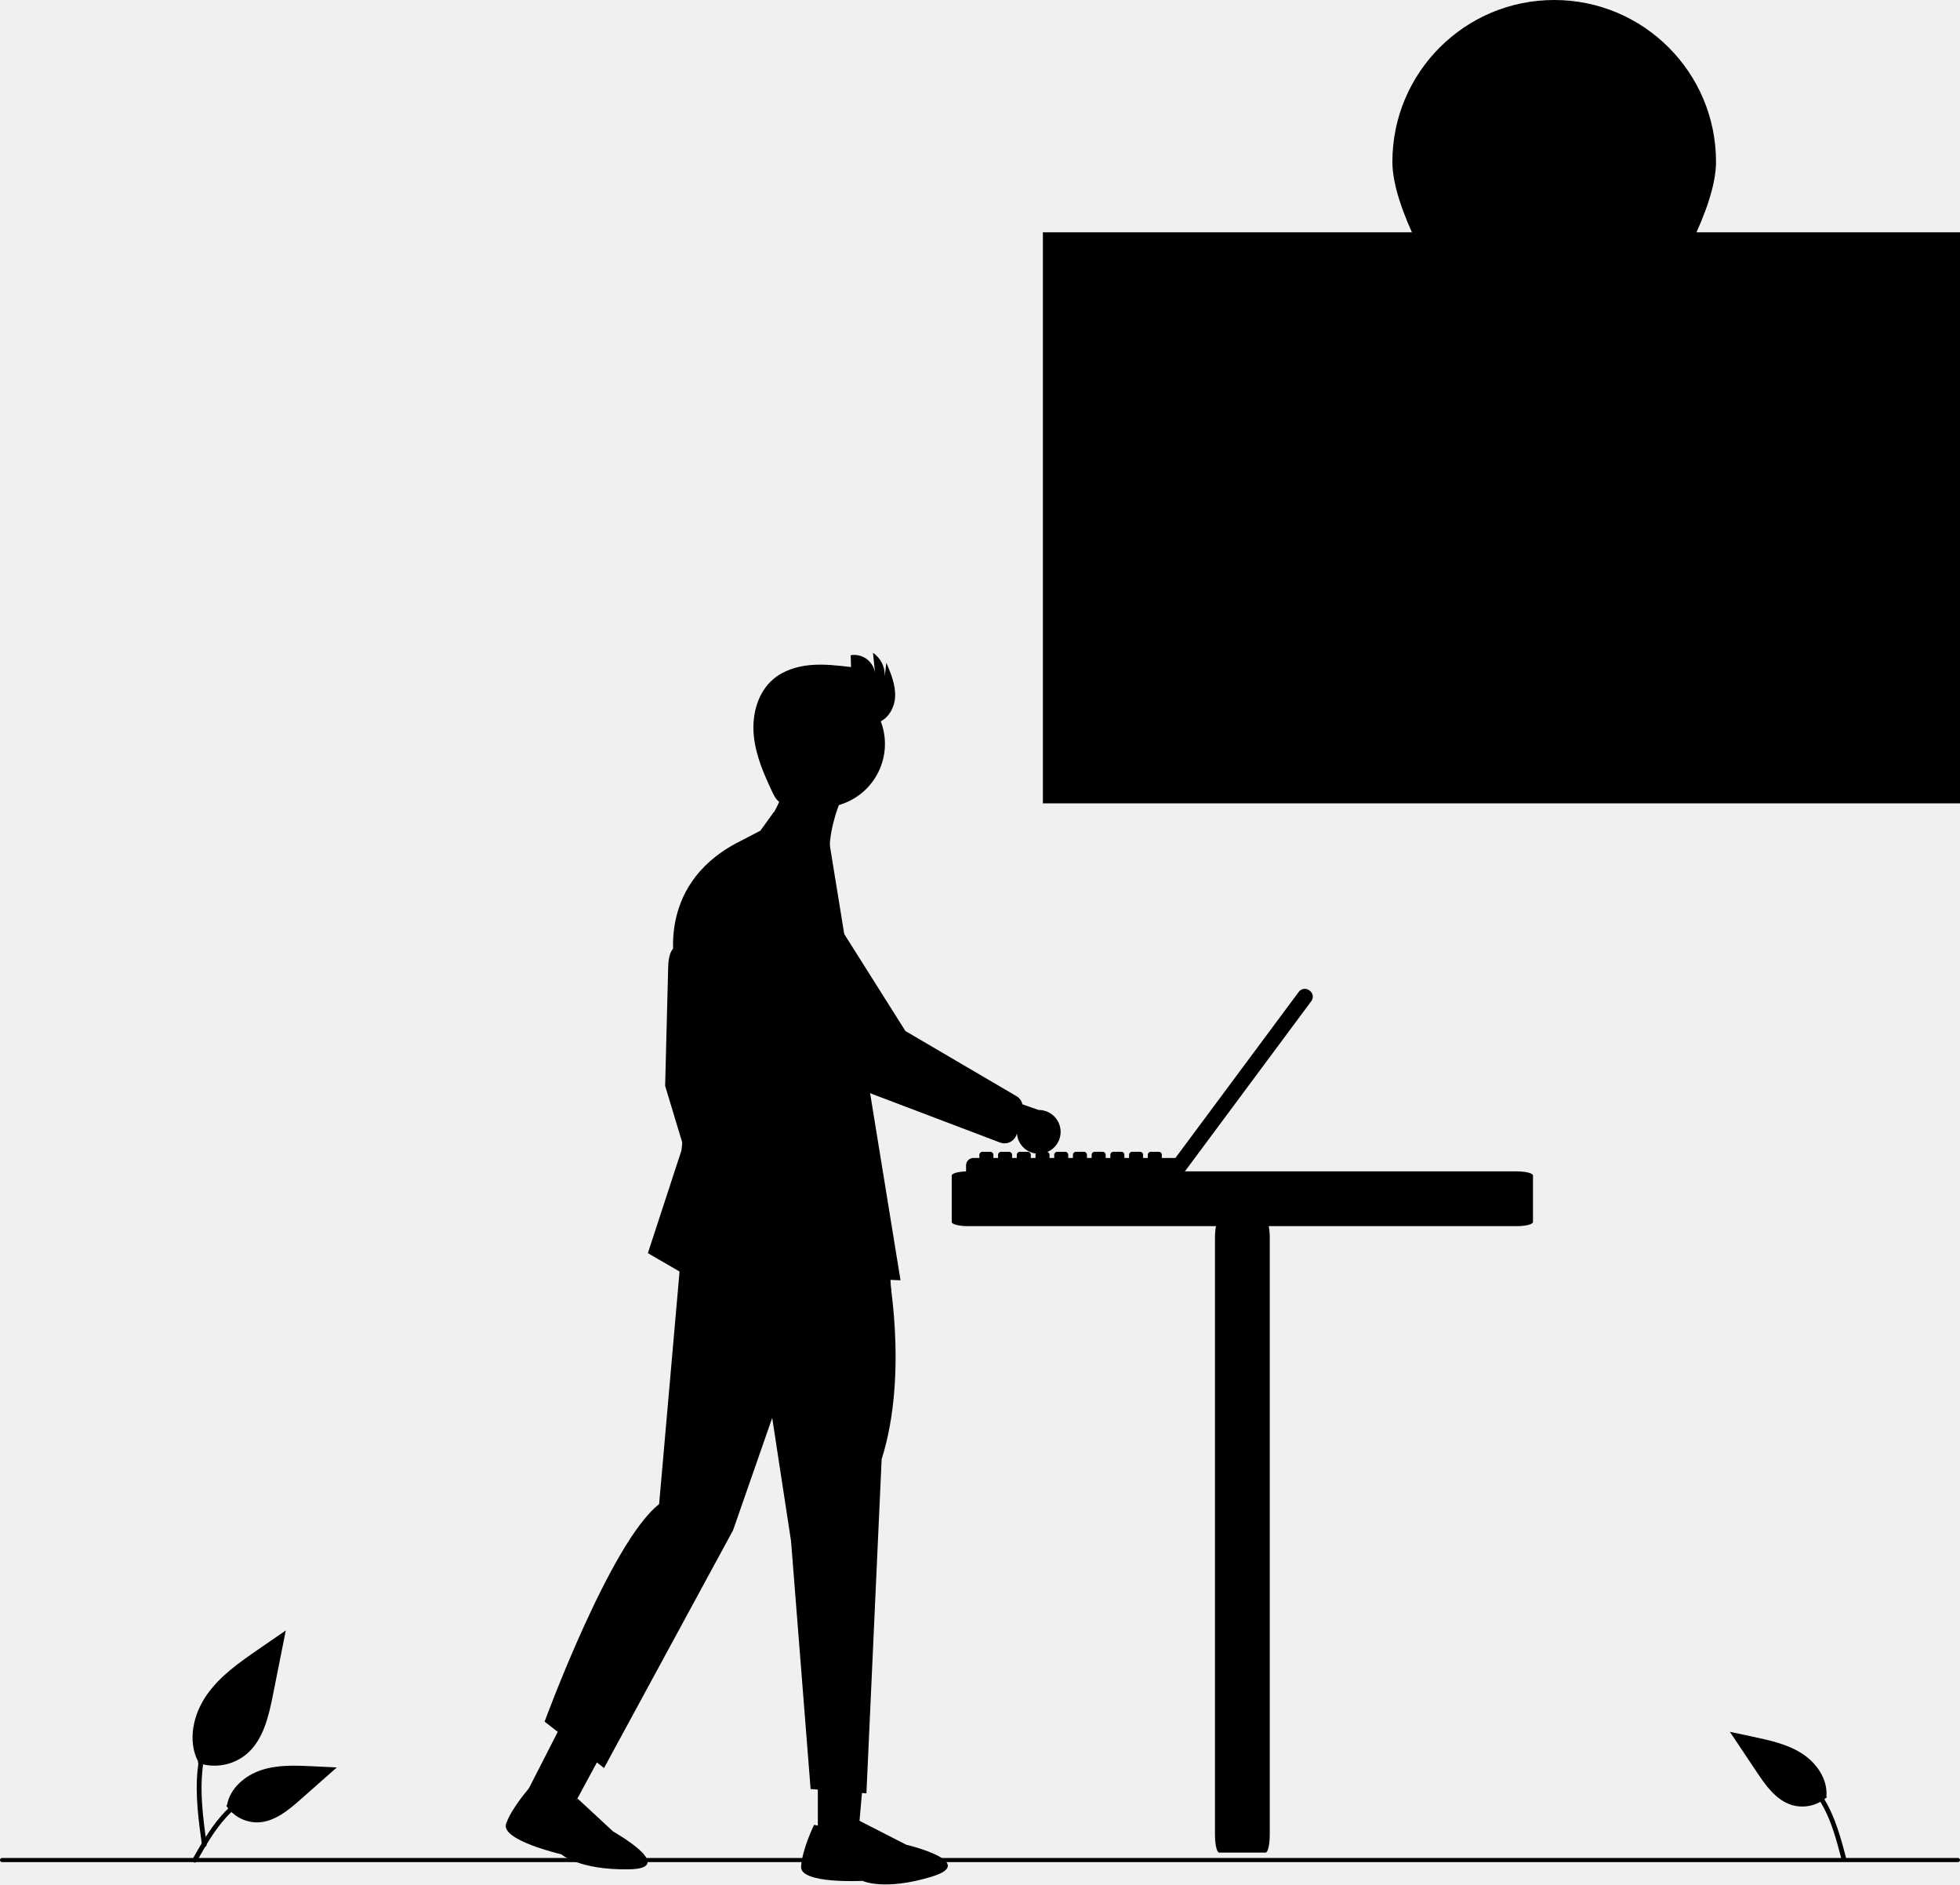
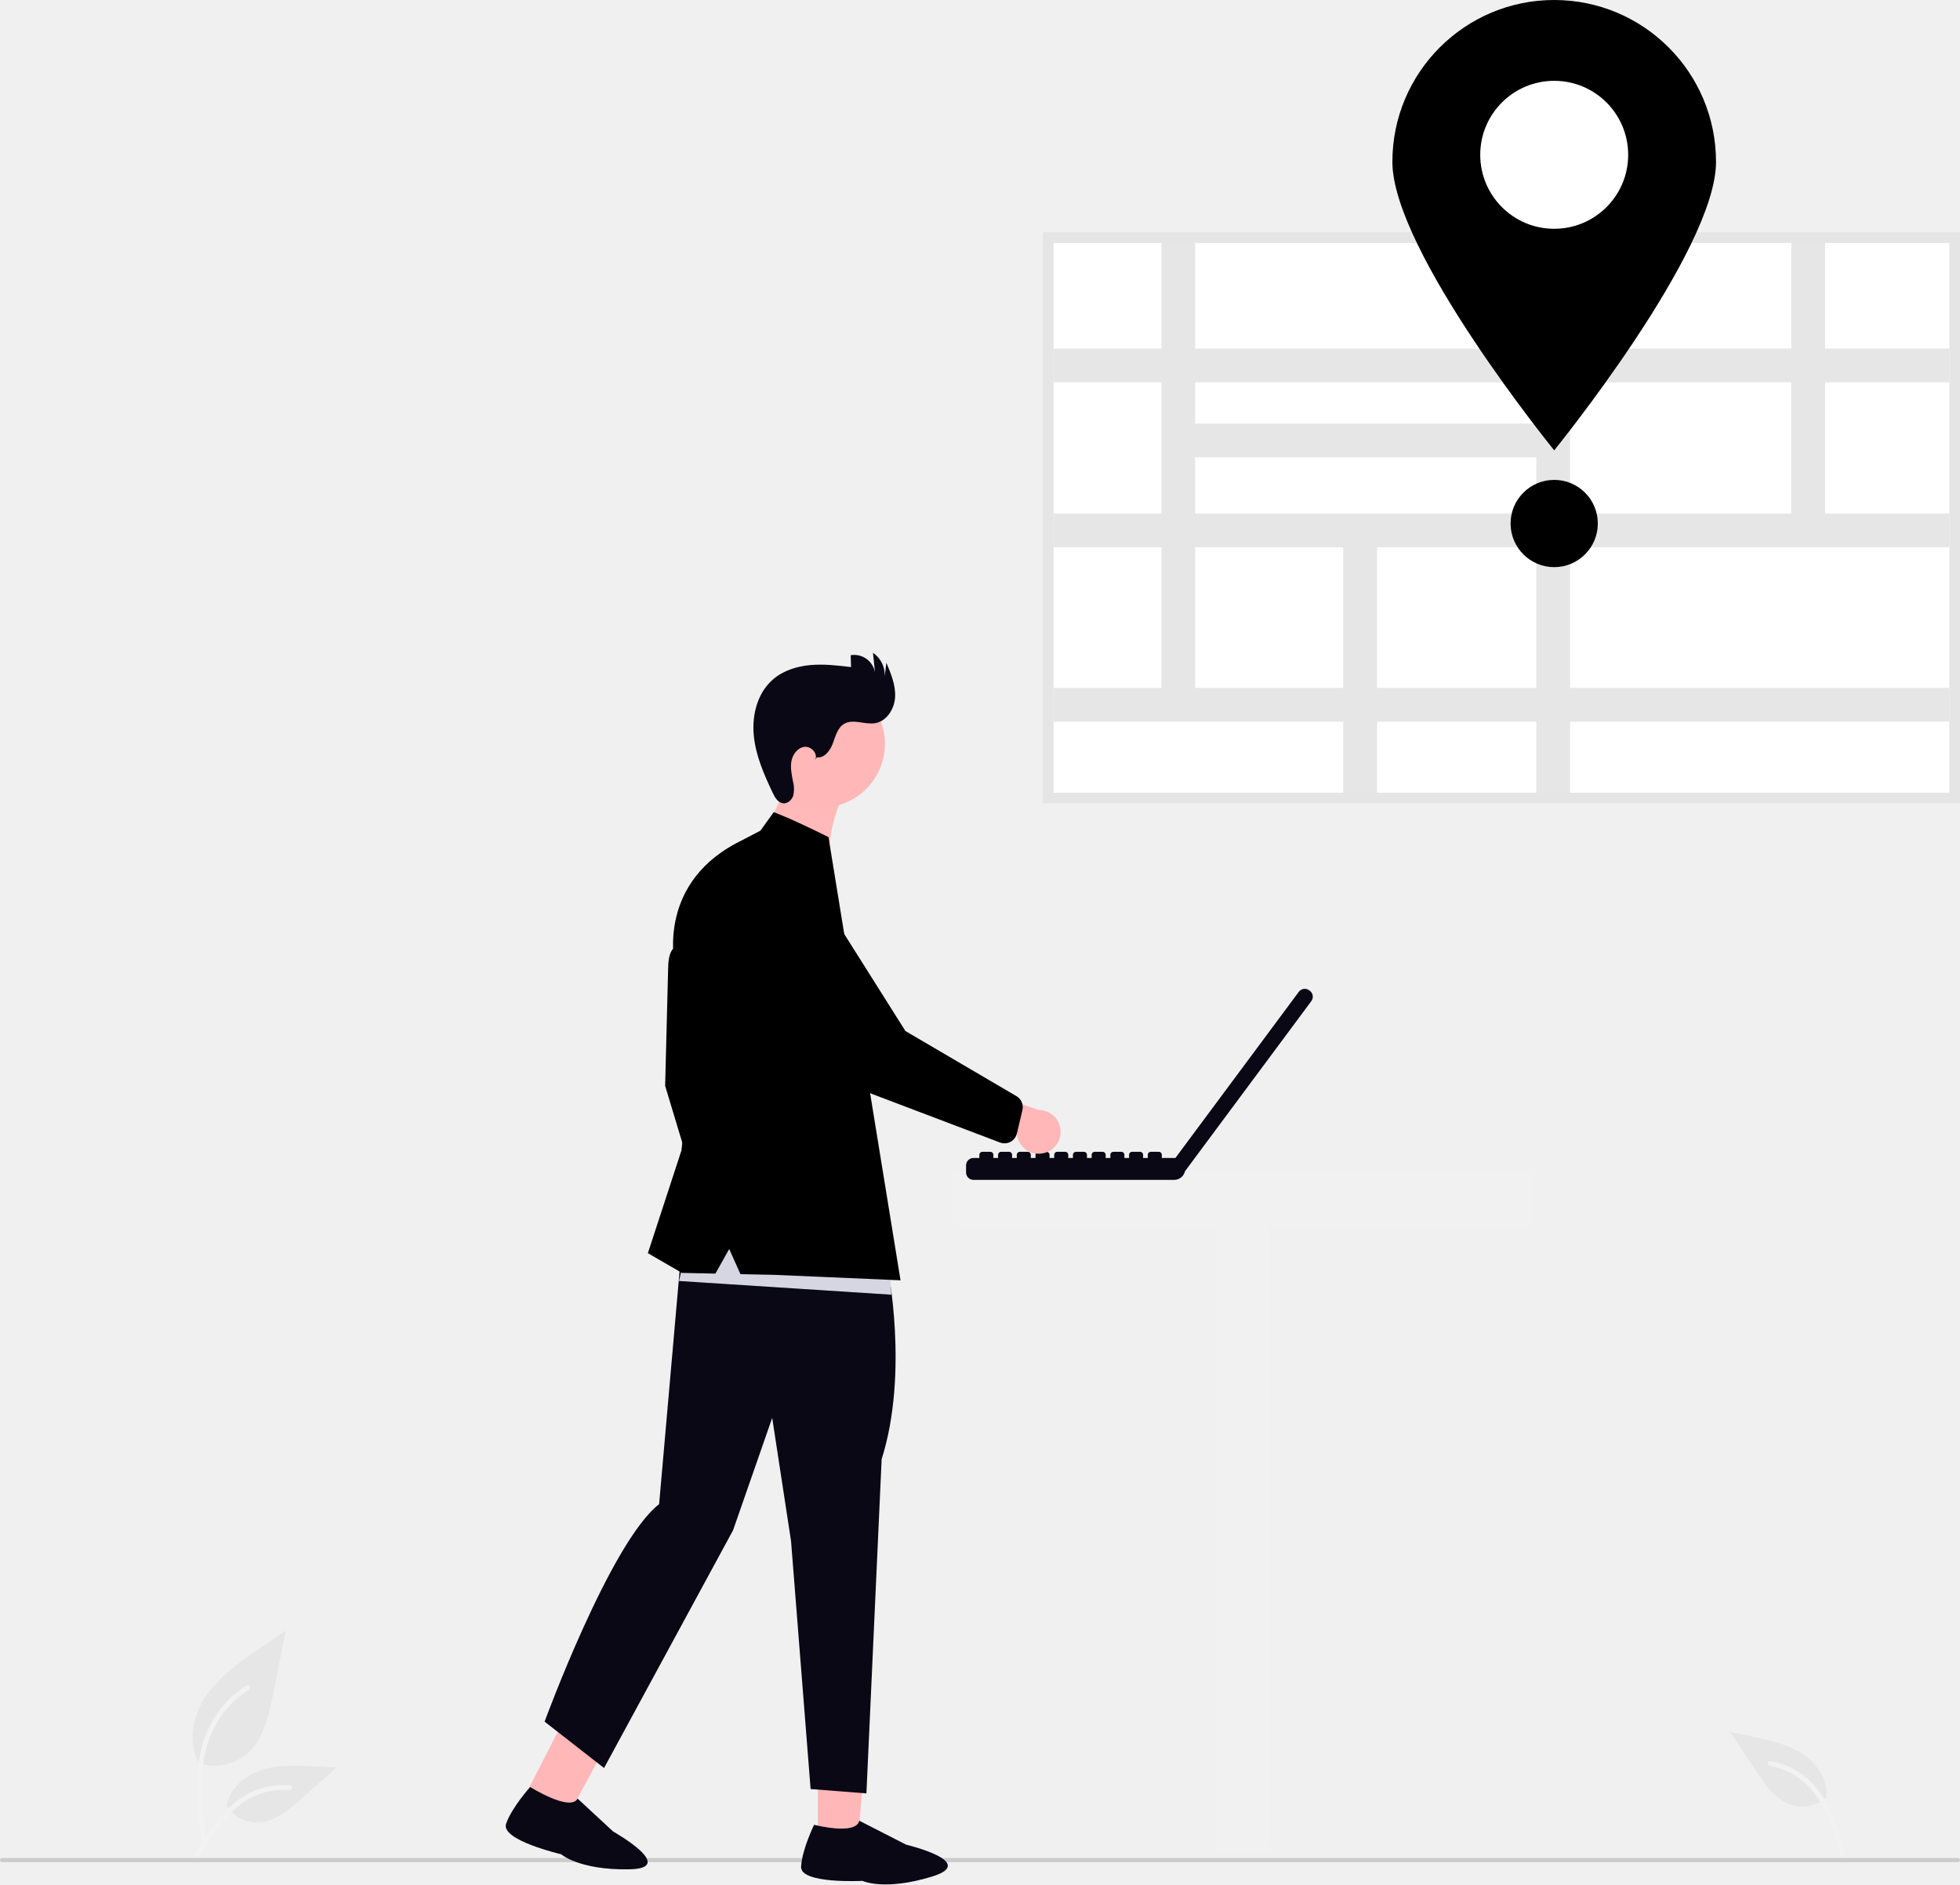
<svg xmlns="http://www.w3.org/2000/svg" width="945.001" height="908.438" viewBox="0 0 945.001 908.438" role="img" artist="Katerina Limpitsouni" source="https://undraw.co/">
  <g id="Group_104" data-name="Group 104" transform="translate(-232 -57.317)">
-     <path id="Path_1648-1767" data-name="Path 1648" d="M943.9,244.151s-3.74,15.893,0,27.112L927.069,273.6l-14.959-7.479V256.3s7.012-14.959,5.142-32.254Z" transform="translate(-257.463 56.182) rotate(9)" fill="currentColor" />
-     <path id="Path_438-1768" data-name="Path 438" d="M222.885,693.524a24.215,24.215,0,0,0,23.383-4.119c8.19-6.874,10.758-18.2,12.847-28.682l6.18-31.017-12.938,8.908c-9.3,6.406-18.818,13.019-25.26,22.3s-9.252,21.947-4.078,31.988" transform="translate(104.5 213.612)" fill="currentColor" />
-     <path id="Path_439-1769" data-name="Path 439" d="M224.883,733.235c-1.628-11.864-3.3-23.881-2.159-35.872,1.015-10.649,4.264-21.049,10.878-29.579a49.206,49.206,0,0,1,12.625-11.44c1.262-.8,2.424,1.2,1.167,2a46.779,46.779,0,0,0-18.5,22.326c-4.029,10.246-4.675,21.416-3.982,32.3.419,6.582,1.311,13.121,2.206,19.653a1.2,1.2,0,0,1-.808,1.423,1.164,1.164,0,0,1-1.423-.808Z" transform="translate(104.5 213.612)" fill="currentColor" />
-     <path id="Path_442-1770" data-name="Path 442" d="M236.6,714.2a17.825,17.825,0,0,0,15.531,8.019c7.864-.373,14.418-5.86,20.317-11.07L289.9,695.738l-11.55-.553c-8.306-.4-16.827-.771-24.738,1.793s-15.208,8.726-16.654,16.915" transform="translate(104.5 213.612)" fill="currentColor" />
-     <path id="Path_443-1771" data-name="Path 443" d="M220.28,740.055c7.84-13.871,16.932-29.288,33.181-34.216a37.028,37.028,0,0,1,13.955-1.441c1.482.128,1.112,2.412-.367,2.284a34.4,34.4,0,0,0-22.272,5.892c-6.28,4.275-11.17,10.218-15.308,16.519-2.535,3.86-4.806,7.884-7.076,11.9C221.667,742.281,219.546,741.354,220.28,740.055Z" transform="translate(104.5 213.612)" fill="currentColor" />
-     <path id="Path_442-2-1772" data-name="Path 442" d="M1008.357,710.039a17.825,17.825,0,0,1-17.065,3.783c-7.508-2.371-12.442-9.35-16.813-15.9l-12.934-19.357,11.308,2.417c8.132,1.738,16.465,3.555,23.458,8.056s12.472,12.323,11.778,20.61" transform="translate(104.5 213.612)" fill="currentColor" />
-     <path id="Path_443-2-1773" data-name="Path 443" d="M1017.531,739.208c-4.034-15.414-8.885-32.643-23.334-41.559a37.025,37.025,0,0,0-13.124-4.96c-1.465-.255-1.691,2.048-.229,2.3a34.4,34.4,0,0,1,20.026,11.389c4.979,5.738,8.187,12.733,10.578,19.883,1.464,4.38,2.631,8.851,3.8,13.316C1015.62,741.006,1017.908,740.652,1017.531,739.208Z" transform="translate(104.5 213.612)" fill="currentColor" />
-     <path id="Path_1686-1774" data-name="Path 1686" d="M858.659,434.808H594.335c-4.395,0-7.957-.9-7.962-2V410.389c.005-1.1,3.567-2,7.962-2H858.659c4.395,0,7.956.9,7.962,2v22.417c-.005,1.1-3.567,2-7.962,2Z" transform="translate(104.5 213.612)" fill="currentColor" />
-     <path id="Path_1689-1775" data-name="Path 1689" d="M759.012,321.315l-.292-.216-.007-.005a3.576,3.576,0,0,0-5,.739l-59.5,80.106h-6.546V400.4a1.431,1.431,0,0,0-1.431-1.431h-3.905a1.431,1.431,0,0,0-1.431,1.43v1.538h-2.26V400.4a1.431,1.431,0,0,0-1.43-1.431h-3.905a1.431,1.431,0,0,0-1.431,1.43v1.538h-2.253V400.4a1.431,1.431,0,0,0-1.43-1.431h-3.905a1.431,1.431,0,0,0-1.431,1.43v1.538h-2.26V400.4a1.431,1.431,0,0,0-1.43-1.431h-3.905a1.431,1.431,0,0,0-1.431,1.43v1.538h-2.253V400.4a1.431,1.431,0,0,0-1.43-1.431H646.24a1.43,1.43,0,0,0-1.43,1.431v1.538h-2.26V400.4a1.431,1.431,0,0,0-1.43-1.431h-3.905a1.431,1.431,0,0,0-1.431,1.43v1.538h-2.26V400.4a1.431,1.431,0,0,0-1.43-1.431h-3.905a1.431,1.431,0,0,0-1.431,1.43v1.538H624.5V400.4a1.431,1.431,0,0,0-1.43-1.431h-3.905a1.431,1.431,0,0,0-1.431,1.43v1.538h-2.26V400.4a1.431,1.431,0,0,0-1.43-1.431H610.14a1.431,1.431,0,0,0-1.431,1.43v1.538h-2.253V400.4a1.431,1.431,0,0,0-1.43-1.431h-3.905a1.431,1.431,0,0,0-1.431,1.43v1.538h-2.832a3.576,3.576,0,0,0-3.576,3.576v3.412a3.576,3.576,0,0,0,3.576,3.576H693.62a5.329,5.329,0,0,0,5.218-4.247l.037.027,60.871-81.957.006-.007a3.577,3.577,0,0,0-.739-5Z" transform="translate(104.5 213.612)" fill="currentColor" />
-     <path id="Path_1690-1776" data-name="Path 1690" d="M255.5,550.825l20.476,10.186,24.316-45-21.069-11.549Z" transform="translate(230 371.508)" fill="currentColor" />
-     <path id="Path_1692-1777" data-name="Path 1692" d="M394.317,567.652H414l4.611-52.077h-24.3Z" transform="translate(232 372)" fill="currentColor" />
+     <path id="Path_1648-1767" data-name="Path 1648" d="M943.9,244.151s-3.74,15.893,0,27.112L927.069,273.6l-14.959-7.479V256.3s7.012-14.959,5.142-32.254Z" transform="translate(-257.463 56.182) rotate(9)" fill="#ffb9b9" />
+     <path id="Path_438-1768" data-name="Path 438" d="M222.885,693.524a24.215,24.215,0,0,0,23.383-4.119c8.19-6.874,10.758-18.2,12.847-28.682l6.18-31.017-12.938,8.908c-9.3,6.406-18.818,13.019-25.26,22.3s-9.252,21.947-4.078,31.988" transform="translate(104.5 213.612)" fill="#e6e6e6" />
+     <path id="Path_439-1769" data-name="Path 439" d="M224.883,733.235c-1.628-11.864-3.3-23.881-2.159-35.872,1.015-10.649,4.264-21.049,10.878-29.579a49.206,49.206,0,0,1,12.625-11.44c1.262-.8,2.424,1.2,1.167,2a46.779,46.779,0,0,0-18.5,22.326c-4.029,10.246-4.675,21.416-3.982,32.3.419,6.582,1.311,13.121,2.206,19.653a1.2,1.2,0,0,1-.808,1.423,1.164,1.164,0,0,1-1.423-.808Z" transform="translate(104.5 213.612)" fill="#f2f2f2" />
+     <path id="Path_442-1770" data-name="Path 442" d="M236.6,714.2a17.825,17.825,0,0,0,15.531,8.019c7.864-.373,14.418-5.86,20.317-11.07L289.9,695.738l-11.55-.553c-8.306-.4-16.827-.771-24.738,1.793s-15.208,8.726-16.654,16.915" transform="translate(104.5 213.612)" fill="#e6e6e6" />
+     <path id="Path_443-1771" data-name="Path 443" d="M220.28,740.055c7.84-13.871,16.932-29.288,33.181-34.216a37.028,37.028,0,0,1,13.955-1.441c1.482.128,1.112,2.412-.367,2.284a34.4,34.4,0,0,0-22.272,5.892c-6.28,4.275-11.17,10.218-15.308,16.519-2.535,3.86-4.806,7.884-7.076,11.9C221.667,742.281,219.546,741.354,220.28,740.055Z" transform="translate(104.5 213.612)" fill="#f2f2f2" />
+     <path id="Path_442-2-1772" data-name="Path 442" d="M1008.357,710.039a17.825,17.825,0,0,1-17.065,3.783c-7.508-2.371-12.442-9.35-16.813-15.9l-12.934-19.357,11.308,2.417c8.132,1.738,16.465,3.555,23.458,8.056s12.472,12.323,11.778,20.61" transform="translate(104.5 213.612)" fill="#e6e6e6" />
+     <path id="Path_443-2-1773" data-name="Path 443" d="M1017.531,739.208c-4.034-15.414-8.885-32.643-23.334-41.559a37.025,37.025,0,0,0-13.124-4.96c-1.465-.255-1.691,2.048-.229,2.3a34.4,34.4,0,0,1,20.026,11.389c4.979,5.738,8.187,12.733,10.578,19.883,1.464,4.38,2.631,8.851,3.8,13.316C1015.62,741.006,1017.908,740.652,1017.531,739.208Z" transform="translate(104.5 213.612)" fill="#f2f2f2" />
+     <path id="Path_1686-1774" data-name="Path 1686" d="M858.659,434.808H594.335c-4.395,0-7.957-.9-7.962-2V410.389c.005-1.1,3.567-2,7.962-2H858.659c4.395,0,7.956.9,7.962,2v22.417c-.005,1.1-3.567,2-7.962,2Z" transform="translate(104.5 213.612)" fill="#f1f1f1" />
+     <path id="Path_1689-1775" data-name="Path 1689" d="M759.012,321.315l-.292-.216-.007-.005a3.576,3.576,0,0,0-5,.739l-59.5,80.106h-6.546V400.4a1.431,1.431,0,0,0-1.431-1.431h-3.905a1.431,1.431,0,0,0-1.431,1.43v1.538h-2.26V400.4a1.431,1.431,0,0,0-1.43-1.431h-3.905a1.431,1.431,0,0,0-1.431,1.43v1.538h-2.253V400.4a1.431,1.431,0,0,0-1.43-1.431h-3.905a1.431,1.431,0,0,0-1.431,1.43v1.538h-2.26V400.4a1.431,1.431,0,0,0-1.43-1.431h-3.905a1.431,1.431,0,0,0-1.431,1.43v1.538h-2.253V400.4a1.431,1.431,0,0,0-1.43-1.431H646.24a1.43,1.43,0,0,0-1.43,1.431v1.538h-2.26V400.4a1.431,1.431,0,0,0-1.43-1.431h-3.905a1.431,1.431,0,0,0-1.431,1.43v1.538h-2.26V400.4a1.431,1.431,0,0,0-1.43-1.431h-3.905a1.431,1.431,0,0,0-1.431,1.43v1.538H624.5V400.4a1.431,1.431,0,0,0-1.43-1.431h-3.905a1.431,1.431,0,0,0-1.431,1.43v1.538h-2.26V400.4a1.431,1.431,0,0,0-1.43-1.431H610.14a1.431,1.431,0,0,0-1.431,1.43v1.538h-2.253V400.4a1.431,1.431,0,0,0-1.43-1.431h-3.905a1.431,1.431,0,0,0-1.431,1.43v1.538h-2.832a3.576,3.576,0,0,0-3.576,3.576v3.412a3.576,3.576,0,0,0,3.576,3.576H693.62a5.329,5.329,0,0,0,5.218-4.247l.037.027,60.871-81.957.006-.007a3.577,3.577,0,0,0-.739-5Z" transform="translate(104.5 213.612)" fill="#090814" />
+     <path id="Path_1690-1776" data-name="Path 1690" d="M255.5,550.825l20.476,10.186,24.316-45-21.069-11.549Z" transform="translate(230 371.508)" fill="#ffb7b7" />
+     <path id="Path_1692-1777" data-name="Path 1692" d="M394.317,567.652H414l4.611-52.077h-24.3Z" transform="translate(232 372)" fill="#ffb7b7" />
    <path id="Path_1694-1778" data-name="Path 1694" d="M458.663,301.261s-9.041-6.927-9.041,9.993l-1.428,55.913,15.941,52.82,9.279-17.131-3.807-37.117Z" transform="translate(104.5 213.612)" fill="currentColor" />
-     <path id="Path_1695-1779" data-name="Path 1695" d="M555.377,454.192s10.484,51.058-2.8,92.96l-7.339,161.107-26.909-2.1L508.9,586.642l-9.086-59.41L480.94,581.4,418.733,696.027l-28.657-22.366s31.756-86.649,55.217-104.842L457.06,434.808Z" transform="translate(104.5 213.612)" fill="currentColor" />
-     <circle id="Ellipse_359" data-name="Ellipse 359" cx="30.683" cy="30.683" r="30.683" transform="translate(586.34 428.134) rotate(-61.337)" fill="currentColor" />
-     <path id="Path_1696-1780" data-name="Path 1696" d="M521.309,208.822c3.678.479,6.453-3.285,7.739-6.763s2.267-7.529,5.465-9.408c4.369-2.567,9.959.52,14.955-.327,5.642-.957,9.311-6.936,9.6-12.651s-1.987-11.212-4.219-16.482l-.779,6.549a12.987,12.987,0,0,0-5.675-11.352l1,9.609a10.2,10.2,0,0,0-11.733-8.439l.158,5.726c-6.517-.775-13.09-1.551-19.626-.961s-13.118,2.658-18.071,6.963c-7.41,6.439-10.116,17.041-9.208,26.815s4.943,18.957,9.149,27.827c1.058,2.232,2.521,4.75,4.975,5.034,2.2.255,4.222-1.587,4.907-3.7a13.4,13.4,0,0,0-.06-6.585c-.62-3.295-1.4-6.662-.819-9.963s2.958-6.564,6.286-6.968,6.733,3.4,5.133,6.345Z" transform="translate(104.5 213.612)" fill="currentColor" />
-     <path id="Path_1697-1781" data-name="Path 1697" d="M429.776,309.458,327.357,302.85l7.709-31.937,93.608,20.925Z" transform="translate(232 372)" fill="currentColor" />
+     <path id="Path_1695-1779" data-name="Path 1695" d="M555.377,454.192s10.484,51.058-2.8,92.96l-7.339,161.107-26.909-2.1L508.9,586.642l-9.086-59.41L480.94,581.4,418.733,696.027l-28.657-22.366s31.756-86.649,55.217-104.842L457.06,434.808Z" transform="translate(104.5 213.612)" fill="#090814" />
+     <circle id="Ellipse_359" data-name="Ellipse 359" cx="30.683" cy="30.683" r="30.683" transform="translate(586.34 428.134) rotate(-61.337)" fill="#ffb7b7" />
+     <path id="Path_1696-1780" data-name="Path 1696" d="M521.309,208.822c3.678.479,6.453-3.285,7.739-6.763s2.267-7.529,5.465-9.408c4.369-2.567,9.959.52,14.955-.327,5.642-.957,9.311-6.936,9.6-12.651s-1.987-11.212-4.219-16.482l-.779,6.549a12.987,12.987,0,0,0-5.675-11.352l1,9.609a10.2,10.2,0,0,0-11.733-8.439l.158,5.726c-6.517-.775-13.09-1.551-19.626-.961s-13.118,2.658-18.071,6.963c-7.41,6.439-10.116,17.041-9.208,26.815s4.943,18.957,9.149,27.827c1.058,2.232,2.521,4.75,4.975,5.034,2.2.255,4.222-1.587,4.907-3.7a13.4,13.4,0,0,0-.06-6.585c-.62-3.295-1.4-6.662-.819-9.963s2.958-6.564,6.286-6.968,6.733,3.4,5.133,6.345Z" transform="translate(104.5 213.612)" fill="#090814" />
+     <path id="Path_1697-1781" data-name="Path 1697" d="M429.776,309.458,327.357,302.85l7.709-31.937,93.608,20.925Z" transform="translate(232 372)" fill="#d6d6e3" />
    <path id="Path_1698-1782" data-name="Path 1698" d="M494.114,244.158l6.424-8.919s7.18,2.44,26.41,12.012l1.359,8.356,33.379,205.3-60.671-2.617-16.522-.352-5.407-12.12-6.667,11.863-16.134-.343-16.417-9.517,16.179-49.489,5.234-45.206-8.09-42.589s-10.179-39.108,29.027-60.2Z" transform="translate(104.5 213.612)" fill="currentColor" />
-     <path id="Path_1699-1783" data-name="Path 1699" d="M630.863,399.573a10.486,10.486,0,0,1-13.041-9.406l-36-9.641,14.48-12.857L628.268,378.8a10.543,10.543,0,0,1,2.595,20.777Z" transform="translate(104.5 213.612)" fill="currentColor" />
+     <path id="Path_1699-1783" data-name="Path 1699" d="M630.863,399.573a10.486,10.486,0,0,1-13.041-9.406l-36-9.641,14.48-12.857L628.268,378.8a10.543,10.543,0,0,1,2.595,20.777Z" transform="translate(104.5 213.612)" fill="#ffb7b7" />
    <path id="Path_1700-1784" data-name="Path 1700" d="M614.741,394.13a6.142,6.142,0,0,1-4.987.4l-59.213-22.474a63.227,63.227,0,0,1-34.032-28.684l-24.693-44.049A19.765,19.765,0,1,1,521.307,273l42.74,67.742,53.787,31.534a6.155,6.155,0,0,1,2.618,6.546l-2.675,11.334a6.143,6.143,0,0,1-1.866,3.15,6.078,6.078,0,0,1-1.169.828Z" transform="translate(104.5 213.612)" fill="currentColor" />
-     <path id="Path_1701-1785" data-name="Path 1701" d="M1071.5,741.388h-943a1,1,0,0,1,0-2h943a1,1,0,0,1,0,2Z" transform="translate(104.5 213.612)" fill="currentColor" />
-     <path id="Path_1718-1786" data-name="Path 1718" d="M1077.069,514.354H634.892V239.069h442.178ZM645.18,504.066h421.6V249.358H645.18Z" transform="translate(99.932 -69.755)" fill="currentColor" />
-     <rect id="Rectangle_408" data-name="Rectangle 408" width="431.889" height="264.996" transform="translate(739.967 174.458)" fill="currentColor" />
-     <path id="Path_1719-1787" data-name="Path 1719" d="M1070.872,310.322V294.052h-59.913V243.16H994.688v50.891H888.025V243.16H871.754v50.891H707.239V243.16H690.968v50.891H638.983v16.271h51.985V373.6H638.983v16.271h51.985v67.795H638.983v16.271H778.649v34.223h16.27V473.934h76.834v34.223h16.271V473.934h182.847V457.663H888.025V389.868h182.847V373.6h-59.913V310.322Zm-199.118,0v19.886H707.239V310.322ZM707.239,346.48H871.754V373.6H707.239Zm0,111.183V389.868h71.411v67.795Zm164.515,0H794.92V389.868h76.834ZM994.688,373.6H888.025V310.322H994.688Z" transform="translate(100.984 -68.703)" fill="currentColor" />
+     <path id="Path_1701-1785" data-name="Path 1701" d="M1071.5,741.388h-943a1,1,0,0,1,0-2h943a1,1,0,0,1,0,2Z" transform="translate(104.5 213.612)" fill="#cbcbcb" />
+     <path id="Path_1718-1786" data-name="Path 1718" d="M1077.069,514.354H634.892V239.069h442.178ZM645.18,504.066h421.6V249.358H645.18Z" transform="translate(99.932 -69.755)" fill="#e5e5e5" />
+     <rect id="Rectangle_408" data-name="Rectangle 408" width="431.889" height="264.996" transform="translate(739.967 174.458)" fill="#fff" />
+     <path id="Path_1719-1787" data-name="Path 1719" d="M1070.872,310.322V294.052h-59.913V243.16H994.688v50.891H888.025V243.16H871.754v50.891H707.239V243.16H690.968v50.891H638.983v16.271h51.985V373.6H638.983v16.271h51.985v67.795H638.983v16.271H778.649v34.223h16.27V473.934h76.834v34.223h16.271V473.934h182.847V457.663H888.025V389.868h182.847V373.6h-59.913V310.322Zm-199.118,0v19.886H707.239V310.322ZM707.239,346.48H871.754V373.6H707.239Zm0,111.183V389.868h71.411v67.795Zm164.515,0H794.92V389.868h76.834ZM994.688,373.6H888.025V310.322H994.688Z" transform="translate(100.984 -68.703)" fill="#e6e6e6" />
    <path id="Path_1720-1788" data-name="Path 1720" d="M924.941,228.019c0,43.089-78.019,139.077-78.019,139.077S768.9,271.107,768.9,228.019a78.019,78.019,0,0,1,156.038,0Z" transform="translate(134.428 -92.683)" fill="currentColor" />
-     <path id="Path_1721-1789" data-name="Path 1721" d="M873.918,216.651a35.666,35.666,0,1,1-35.666-35.666A35.666,35.666,0,0,1,873.918,216.651Z" transform="translate(143.098 -84.707)" fill="currentColor" style="isolation: isolate" />
+     <path id="Path_1721-1789" data-name="Path 1721" d="M873.918,216.651a35.666,35.666,0,1,1-35.666-35.666A35.666,35.666,0,0,1,873.918,216.651Z" transform="translate(143.098 -84.707)" fill="#fff" style="isolation: isolate" />
    <ellipse id="Ellipse_361" data-name="Ellipse 361" cx="21.031" cy="21.031" rx="21.031" ry="21.031" transform="translate(960.316 288.66)" fill="currentColor" />
-     <path id="Path_1400-1790" data-name="Path 1400" d="M308.718,792.282,331.3,803.836s35.341,8.425,12.331,15.426-33.368,2.025-33.368,2.025-30.1,1.565-29.615-6.833,6.276-20.207,6.276-20.207S307.069,799.511,308.718,792.282Z" transform="translate(337.588 142.754)" fill="currentColor" />
-     <path id="Path_1745-1791" data-name="Path 1745" d="M310.456,793.309,331.3,803.836s35.341,8.425,12.331,15.426-33.368,2.025-33.368,2.025-30.1,1.565-29.615-6.833,6.276-20.207,6.276-20.207S308.806,800.538,310.456,793.309Z" transform="translate(430.732 76.229) rotate(16)" fill="currentColor" />
-     <path id="Path_1746-1792" data-name="Path 1746" d="M882.754,434.808H595.039c-4.784,0-8.661-.9-8.666-2V410.389c.005-1.1,3.882-2,8.666-2H882.754c4.784,0,8.661.9,8.666,2v22.417c-.005,1.1-3.882,2-8.666,2Z" transform="translate(1252.598 58.976) rotate(90)" fill="currentColor" />
+     <path id="Path_1400-1790" data-name="Path 1400" d="M308.718,792.282,331.3,803.836s35.341,8.425,12.331,15.426-33.368,2.025-33.368,2.025-30.1,1.565-29.615-6.833,6.276-20.207,6.276-20.207S307.069,799.511,308.718,792.282Z" transform="translate(337.588 142.754)" fill="#090814" />
+     <path id="Path_1745-1791" data-name="Path 1745" d="M310.456,793.309,331.3,803.836s35.341,8.425,12.331,15.426-33.368,2.025-33.368,2.025-30.1,1.565-29.615-6.833,6.276-20.207,6.276-20.207S308.806,800.538,310.456,793.309Z" transform="translate(430.732 76.229) rotate(16)" fill="#090814" />
+     <path id="Path_1746-1792" data-name="Path 1746" d="M882.754,434.808H595.039c-4.784,0-8.661-.9-8.666-2V410.389c.005-1.1,3.882-2,8.666-2H882.754c4.784,0,8.661.9,8.666,2v22.417c-.005,1.1-3.882,2-8.666,2Z" transform="translate(1252.598 58.976) rotate(90)" fill="#f1f1f1" />
  </g>
</svg>
